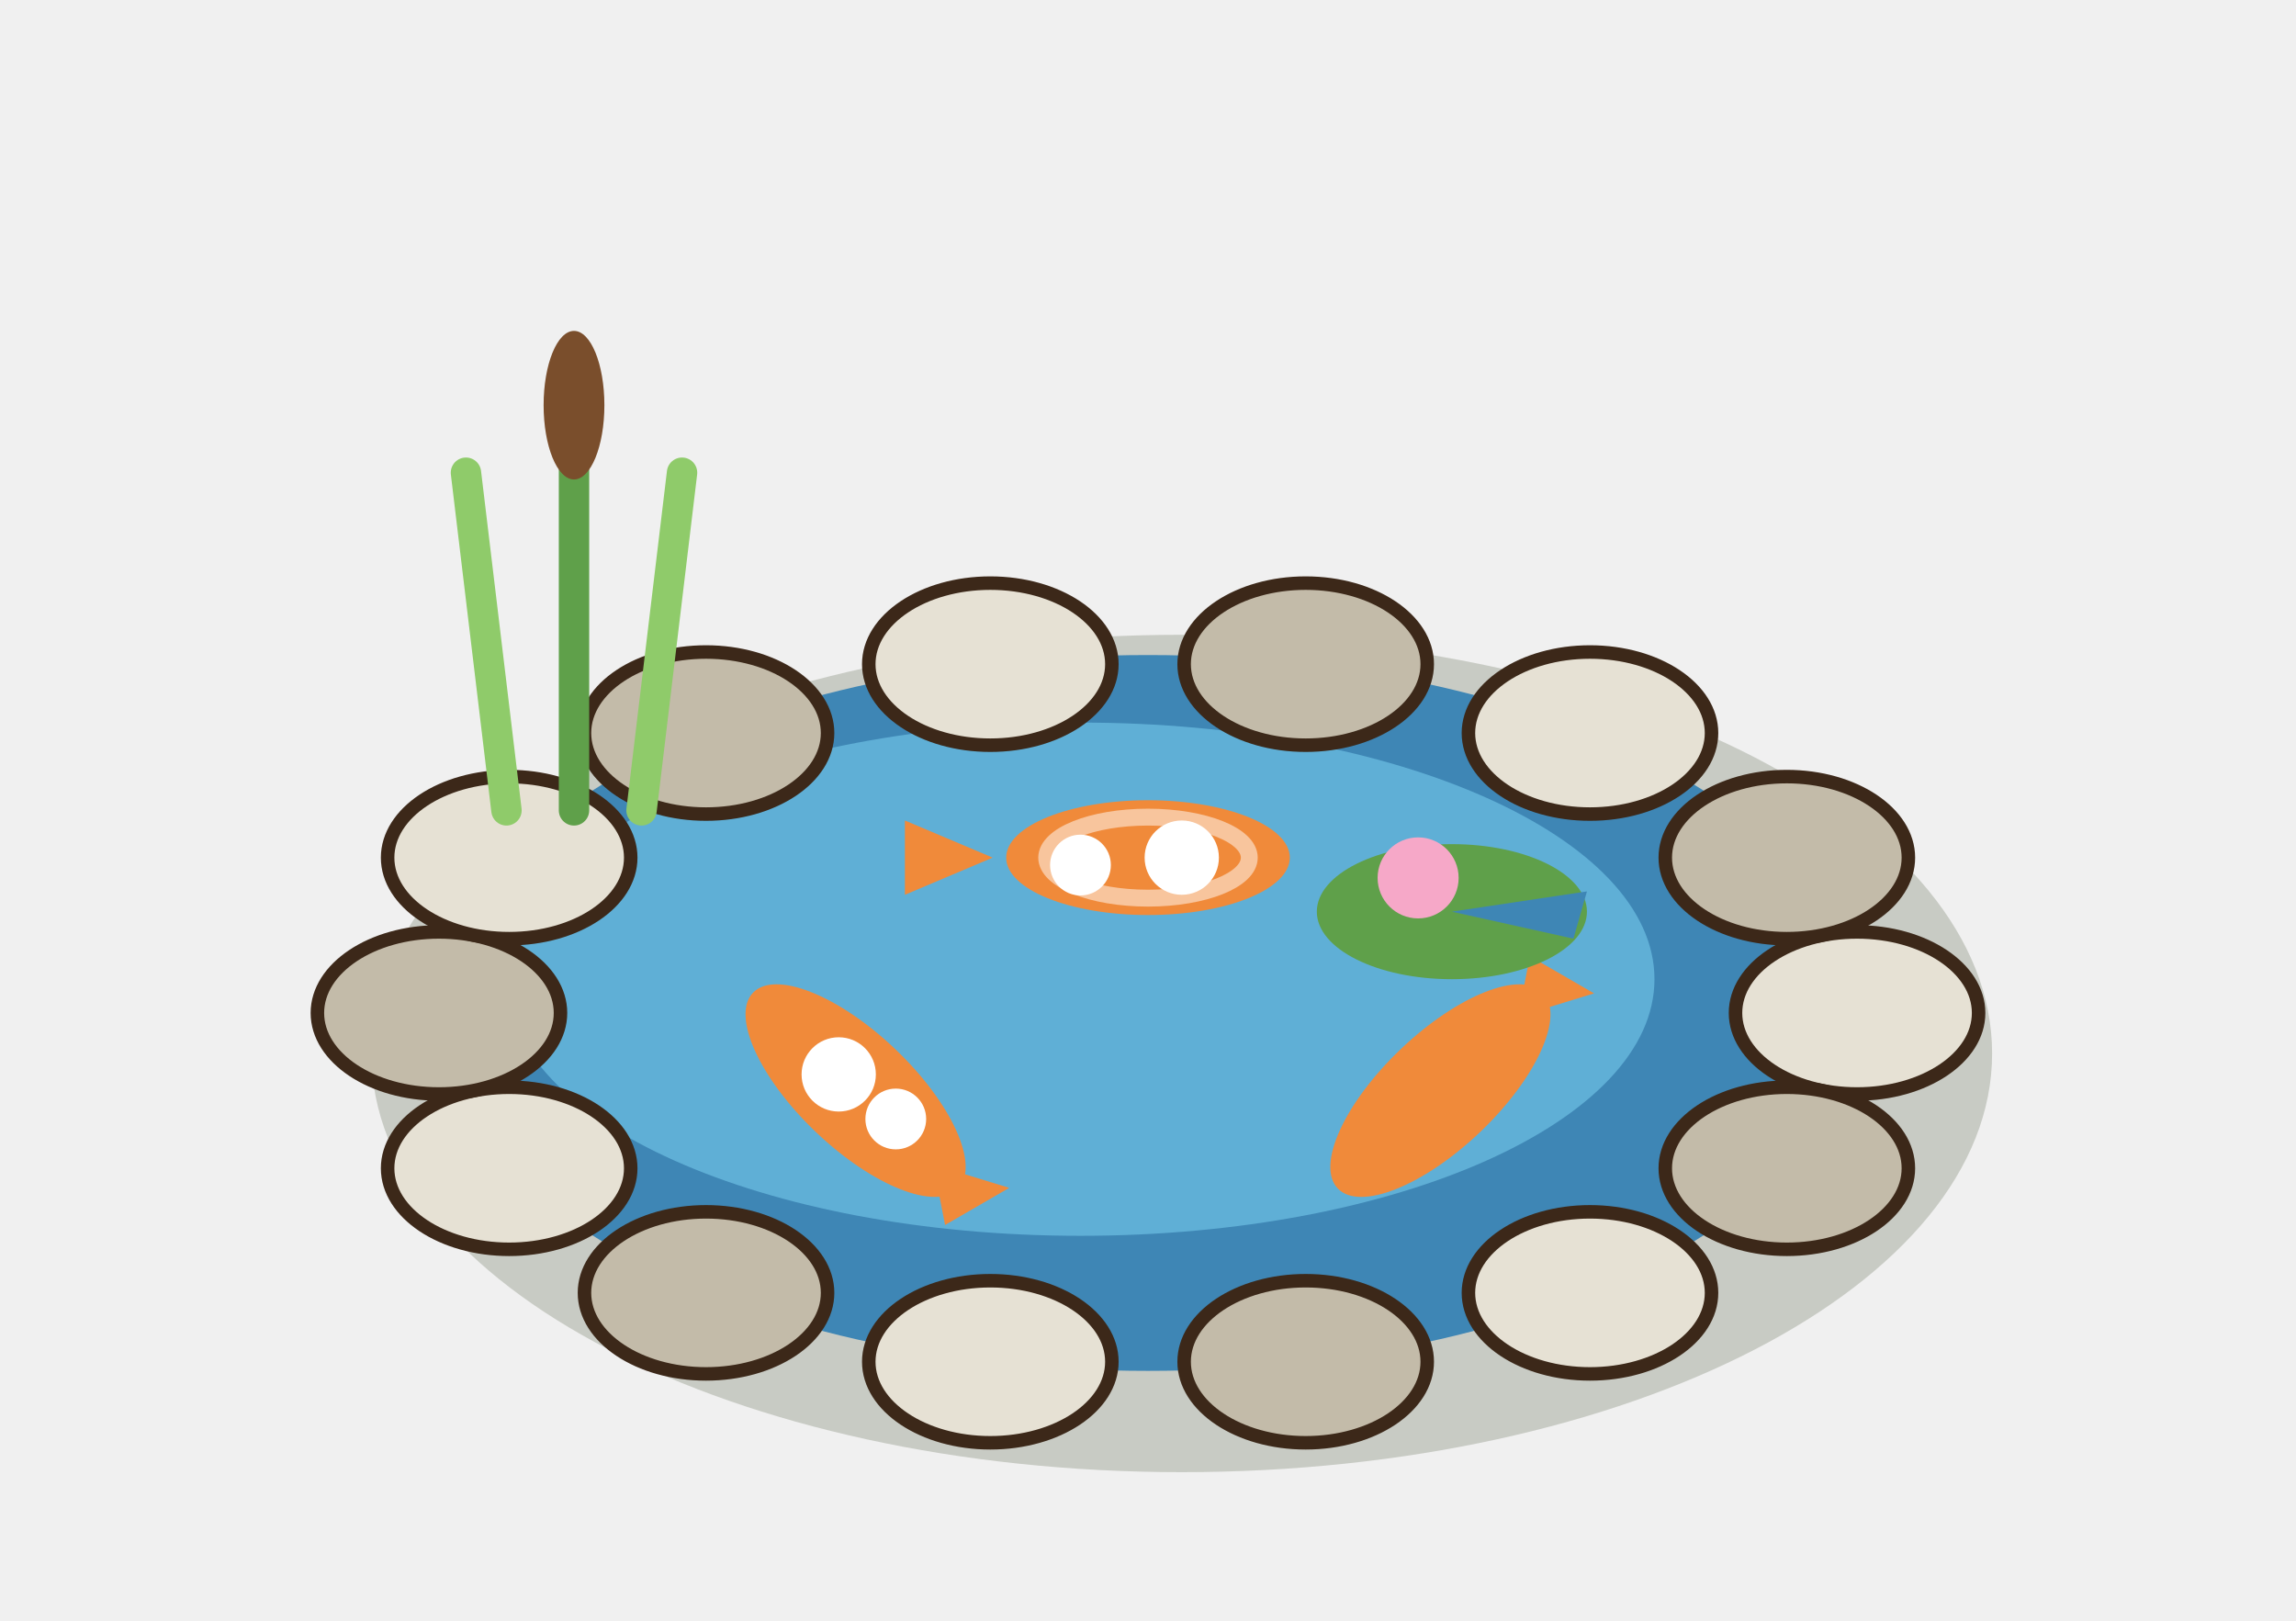
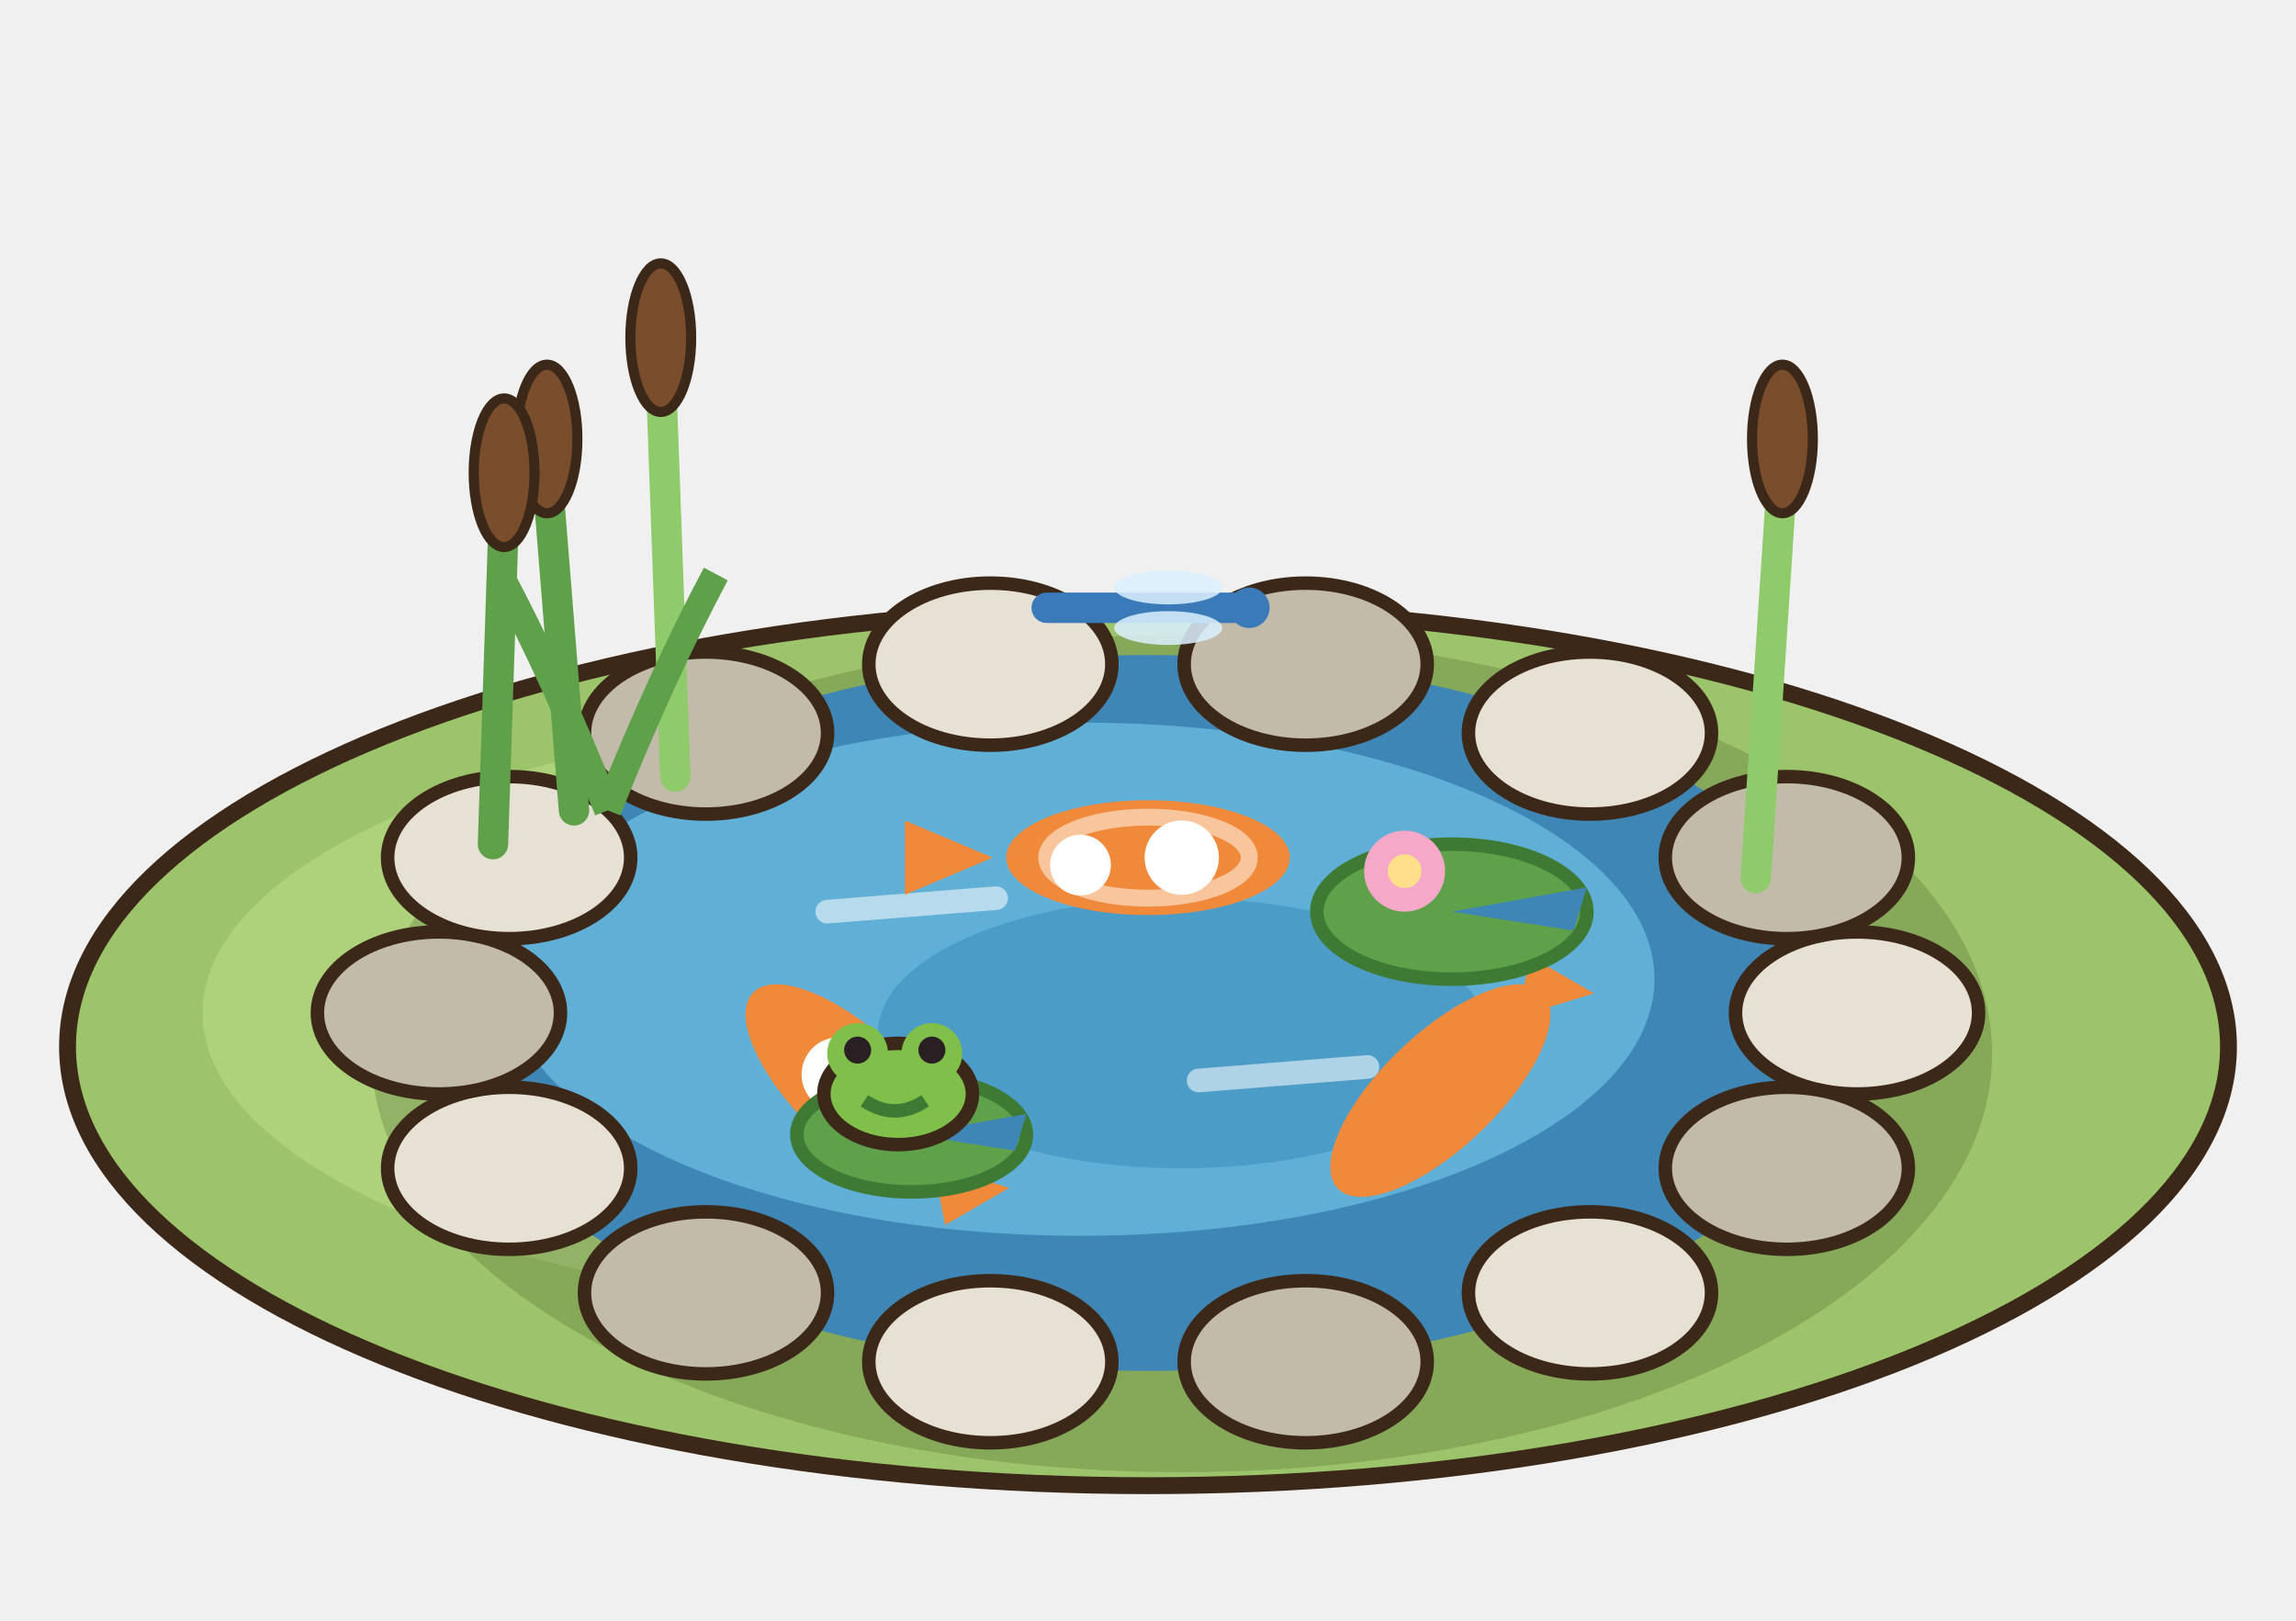
<svg xmlns="http://www.w3.org/2000/svg" width="85" height="60" viewBox="-42.5 -37.5 85 60">
  <g transform="scale(1.25)">
+     <ellipse cx="0" cy="1" rx="32" ry="13" fill="#9CC46A" stroke="#3C2819" stroke-width="0.5" />
+     <ellipse cx="-4" cy="0" rx="24" ry="9" fill="#ADD27A" />
    <ellipse cx="1" cy="1.2" rx="24" ry="12.4" fill="rgba(40,55,20,.2)" />
    <ellipse cx="0" cy="0" rx="21" ry="10.6" fill="#3E86B5" />
    <ellipse cx="-2" cy="-1" rx="17" ry="7.6" fill="#5FAFD6" />
+     <ellipse cx="1" cy="0.6" rx="9" ry="4" fill="#4C9CC8" />
+     <line x1="-9.5" y1="-3" x2="-4.5" y2="-3.4" stroke="rgba(255,255,255,.55)" stroke-width="0.7" stroke-linecap="round" />
+     <line x1="1.5" y1="2" x2="6.5" y2="1.6" stroke="rgba(255,255,255,.55)" stroke-width="0.7" stroke-linecap="round" />
    <polygon points="-4.6,-4.6 -7.2,-5.7 -7.2,-3.5" fill="#F08A3A" />
    <ellipse cx="0" cy="-4.6" rx="4.2" ry="1.7" fill="#F08A3A" transform="rotate(0 0 -4.6)" />
    <circle cx="1" cy="-4.6" r="1.1" fill="#FFFFFF" />
    <circle cx="-2" cy="-4.38" r="0.9" fill="#FFFFFF" />
    <polygon points="10.96,0.11 13.21,-0.58 11.31,-1.68" fill="#F08A3A" />
    <ellipse cx="8.66" cy="2.3" rx="4.2" ry="1.7" fill="#F08A3A" transform="rotate(136.39 8.66 2.3)" />
    <polygon points="-6.36,4.49 -6.01,6.28 -4.11,5.18" fill="#F08A3A" />
    <ellipse cx="-8.66" cy="2.3" rx="4.2" ry="1.7" fill="#F08A3A" transform="rotate(-136.39 -8.66 2.3)" />
    <circle cx="-9.16" cy="1.82" r="1.1" fill="#FFFFFF" />
    <circle cx="-7.47" cy="3.14" r="0.9" fill="#FFFFFF" />
    <ellipse cx="0" cy="-4.6" rx="3" ry="1.2" fill="none" stroke="rgba(255,255,255,.5)" stroke-width="0.5" />
-     <ellipse cx="9" cy="-3" rx="4" ry="2" fill="#5FA04A" />
-     <polygon points="9,-3 13,-3.6 12.6,-2.2" fill="#3E86B5" />
-     <circle cx="8" cy="-4" r="1.2" fill="#F6A8C8" />
+     <ellipse cx="9" cy="-3" rx="4" ry="2" fill="#5FA04A" stroke="#3E7A34" stroke-width="0.4" />
+     <polygon points="9,-3 13,-3.72 12.6,-2.44" fill="#3E86B5" />
+     <circle cx="7.6" cy="-4.2" r="1.2" fill="#F6A8C8" />
+     <circle cx="7.6" cy="-4.2" r="0.5" fill="#FFE08A" />
+     <ellipse cx="-7" cy="3.6" rx="3.4" ry="1.7" fill="#5FA04A" stroke="#3E7A34" stroke-width="0.4" />
+     <polygon points="-7,3.6 -3.6,2.99 -3.94,4.08" fill="#3E86B5" />
+     <ellipse cx="-7.4" cy="2.4" rx="2.2" ry="1.5" fill="#7FBF4A" stroke="#3C2819" stroke-width="0.4" />
+     <circle cx="-8.6" cy="1.2" r="0.9" fill="#7FBF4A" />
+     <circle cx="-6.4" cy="1.2" r="0.9" fill="#7FBF4A" />
+     <circle cx="-8.6" cy="1.1" r="0.4" fill="#2A2024" />
+     <circle cx="-6.4" cy="1.1" r="0.4" fill="#2A2024" />
+     <path d="M-8.4,2.6 q0.9,0.6 1.8,0" stroke="#3E7A34" stroke-width="0.4" fill="none" />
    <ellipse cx="21" cy="0" rx="3.6" ry="2.4" fill="#E6E1D4" stroke="#3C2819" stroke-width="0.4" />
    <ellipse cx="18.92" cy="4.6" rx="3.6" ry="2.4" fill="#C3BBA9" stroke="#3C2819" stroke-width="0.4" />
    <ellipse cx="13.09" cy="8.29" rx="3.6" ry="2.4" fill="#E6E1D4" stroke="#3C2819" stroke-width="0.4" />
    <ellipse cx="4.67" cy="10.33" rx="3.6" ry="2.4" fill="#C3BBA9" stroke="#3C2819" stroke-width="0.4" />
    <ellipse cx="-4.67" cy="10.33" rx="3.6" ry="2.4" fill="#E6E1D4" stroke="#3C2819" stroke-width="0.4" />
    <ellipse cx="-13.09" cy="8.29" rx="3.6" ry="2.4" fill="#C3BBA9" stroke="#3C2819" stroke-width="0.4" />
    <ellipse cx="-18.92" cy="4.6" rx="3.6" ry="2.4" fill="#E6E1D4" stroke="#3C2819" stroke-width="0.4" />
    <ellipse cx="-21" cy="0" rx="3.6" ry="2.4" fill="#C3BBA9" stroke="#3C2819" stroke-width="0.4" />
    <ellipse cx="-18.92" cy="-4.6" rx="3.6" ry="2.4" fill="#E6E1D4" stroke="#3C2819" stroke-width="0.4" />
    <ellipse cx="-13.09" cy="-8.29" rx="3.6" ry="2.4" fill="#C3BBA9" stroke="#3C2819" stroke-width="0.4" />
    <ellipse cx="-4.67" cy="-10.33" rx="3.6" ry="2.4" fill="#E6E1D4" stroke="#3C2819" stroke-width="0.4" />
    <ellipse cx="4.67" cy="-10.33" rx="3.6" ry="2.4" fill="#C3BBA9" stroke="#3C2819" stroke-width="0.4" />
    <ellipse cx="13.09" cy="-8.29" rx="3.6" ry="2.4" fill="#E6E1D4" stroke="#3C2819" stroke-width="0.4" />
    <ellipse cx="18.92" cy="-4.6" rx="3.6" ry="2.4" fill="#C3BBA9" stroke="#3C2819" stroke-width="0.4" />
-     <line x1="-19" y1="-6" x2="-20.2" y2="-16" stroke="#8FCB6A" stroke-width="0.9" stroke-linecap="round" />
-     <line x1="-17" y1="-6" x2="-17" y2="-19" stroke="#5FA04A" stroke-width="0.9" stroke-linecap="round" />
-     <line x1="-15" y1="-6" x2="-13.8" y2="-16" stroke="#8FCB6A" stroke-width="0.9" stroke-linecap="round" />
-     <ellipse cx="-17" cy="-18" rx="0.9" ry="2.2" fill="#7A4E2C" />
+     <line x1="-17" y1="-6" x2="-17.8" y2="-16" stroke="#5FA04A" stroke-width="0.9" stroke-linecap="round" />
+     <ellipse cx="-17.8" cy="-17" rx="0.9" ry="2.2" fill="#7A4E2C" stroke="#3C2819" stroke-width="0.3" />
+     <line x1="-14" y1="-7" x2="-14.43" y2="-19" stroke="#8FCB6A" stroke-width="0.9" stroke-linecap="round" />
+     <ellipse cx="-14.43" cy="-20" rx="0.9" ry="2.2" fill="#7A4E2C" stroke="#3C2819" stroke-width="0.3" />
+     <line x1="-19.4" y1="-5" x2="-19.07" y2="-15" stroke="#5FA04A" stroke-width="0.9" stroke-linecap="round" />
+     <ellipse cx="-19.07" cy="-16" rx="0.9" ry="2.2" fill="#7A4E2C" stroke="#3C2819" stroke-width="0.3" />
+     <line x1="18" y1="-4" x2="18.79" y2="-16" stroke="#8FCB6A" stroke-width="0.9" stroke-linecap="round" />
+     <ellipse cx="18.79" cy="-17" rx="0.9" ry="2.2" fill="#7A4E2C" stroke="#3C2819" stroke-width="0.3" />
+     <path d="M-16,-6 q-1.6,-4 -3.2,-7" stroke="#5FA04A" stroke-width="0.8" fill="none" />
+     <path d="M-16,-6 q1.6,-4 3.2,-7" stroke="#5FA04A" stroke-width="0.8" fill="none" />
+     <line x1="-3" y1="-12" x2="3" y2="-12" stroke="#3A7AB8" stroke-width="0.9" stroke-linecap="round" />
+     <ellipse cx="0.6" cy="-12.6" rx="1.6" ry="0.5" fill="rgba(220,240,255,.85)" />
+     <ellipse cx="0.6" cy="-11.4" rx="1.6" ry="0.5" fill="rgba(220,240,255,.85)" />
+     <circle cx="3" cy="-12" r="0.6" fill="#3A7AB8" />
  </g>
</svg>
